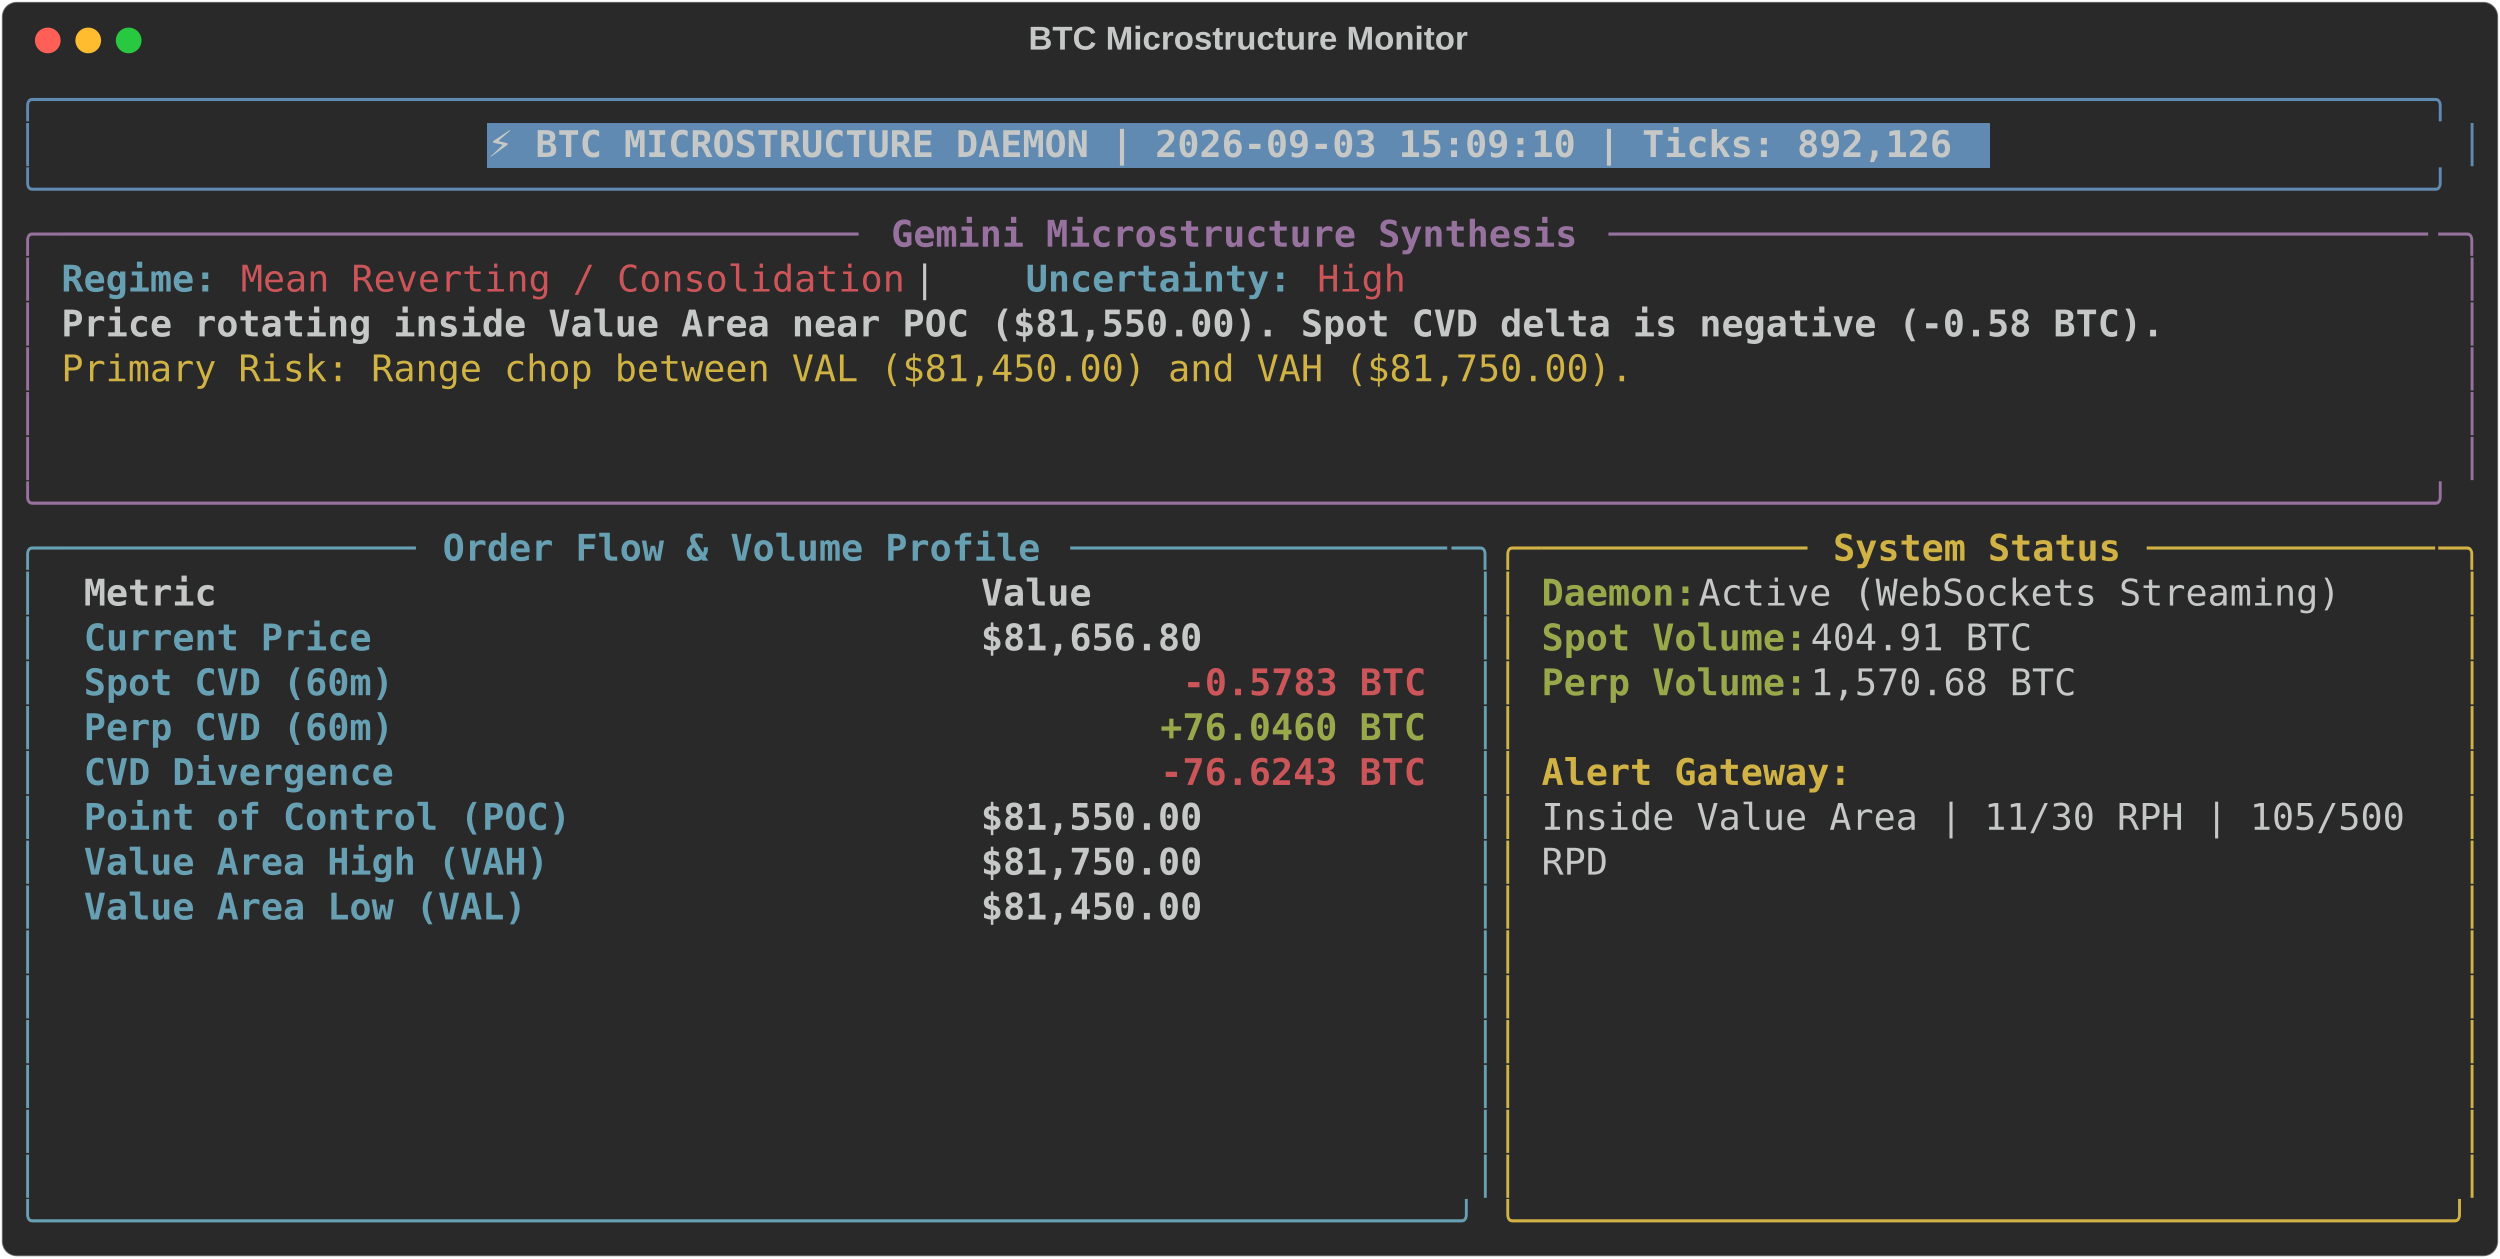
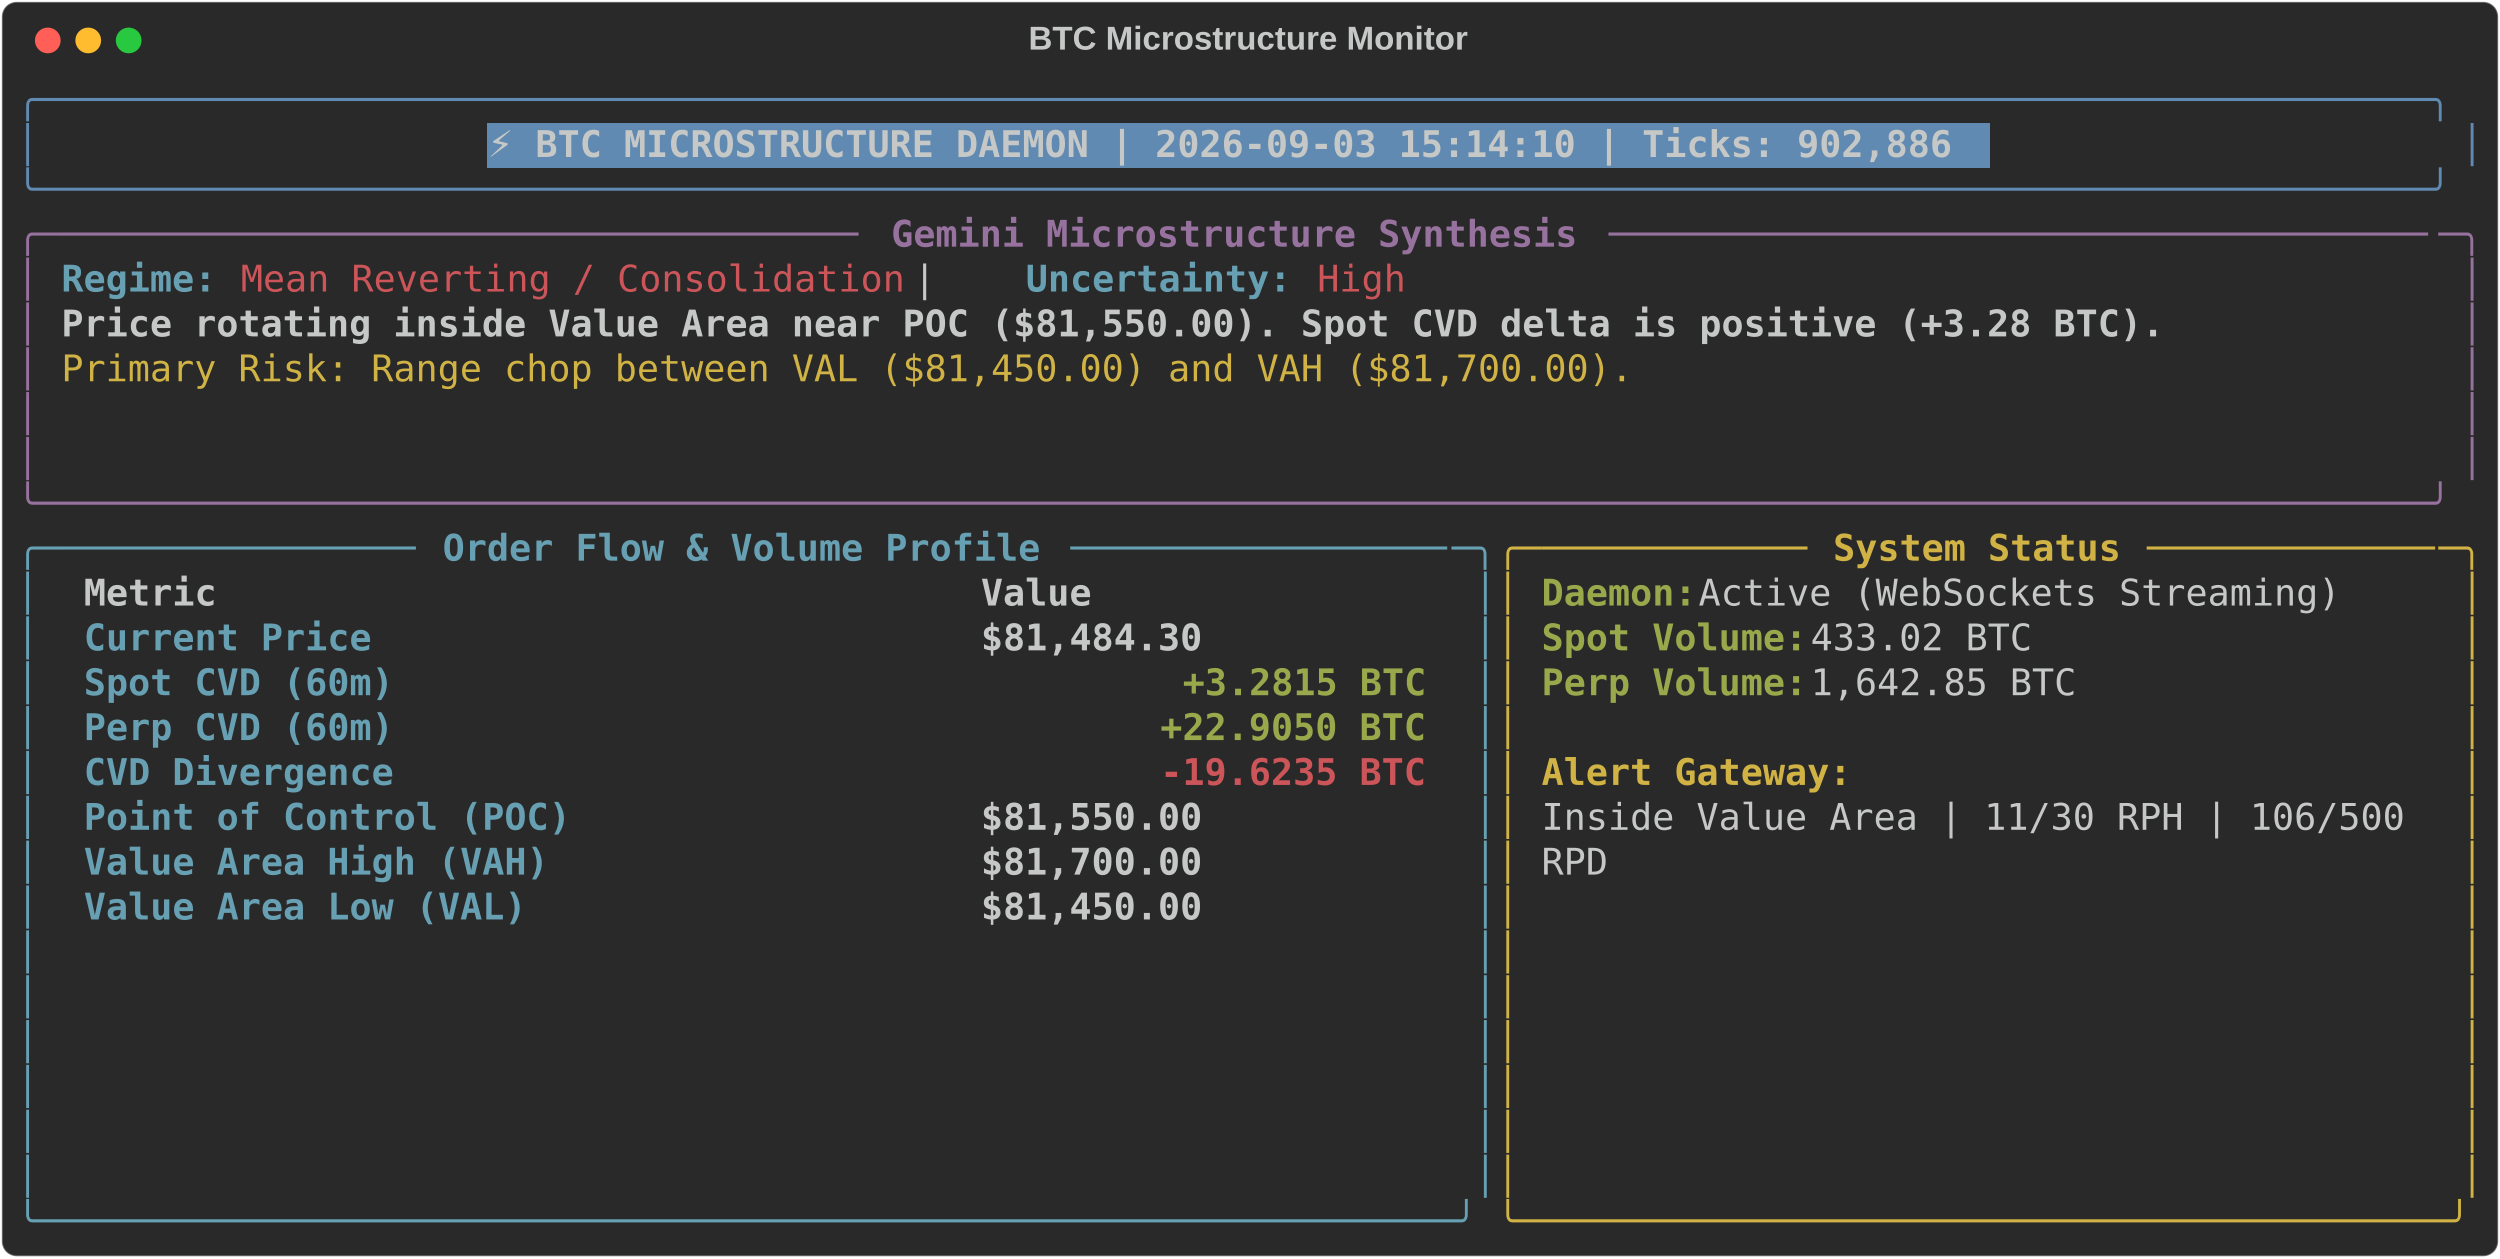
<svg xmlns="http://www.w3.org/2000/svg" class="rich-terminal" viewBox="0 0 1360 684.4">
  <style>

    @font-face {
        font-family: "Fira Code";
        src: local("FiraCode-Regular"),
                url("https://cdnjs.cloudflare.com/ajax/libs/firacode/6.2.0/woff2/FiraCode-Regular.woff2") format("woff2"),
                url("https://cdnjs.cloudflare.com/ajax/libs/firacode/6.2.0/woff/FiraCode-Regular.woff") format("woff");
        font-style: normal;
        font-weight: 400;
    }
    @font-face {
        font-family: "Fira Code";
        src: local("FiraCode-Bold"),
                url("https://cdnjs.cloudflare.com/ajax/libs/firacode/6.2.0/woff2/FiraCode-Bold.woff2") format("woff2"),
                url("https://cdnjs.cloudflare.com/ajax/libs/firacode/6.2.0/woff/FiraCode-Bold.woff") format("woff");
        font-style: bold;
        font-weight: 700;
    }

-     .terminal-3609349343-matrix {
+     .terminal-3496562098-matrix {
        font-family: Fira Code, monospace;
        font-size: 20px;
        line-height: 24.4px;
        font-variant-east-asian: full-width;
    }

-     .terminal-3609349343-title {
+     .terminal-3496562098-title {
        font-size: 18px;
        font-weight: bold;
        font-family: arial;
    }

-     .terminal-3609349343-r1 { fill: #608ab1 }
- .terminal-3609349343-r2 { fill: #c5c8c6 }
- .terminal-3609349343-r3 { fill: #c5c8c6;font-weight: bold }
- .terminal-3609349343-r4 { fill: #98729f }
- .terminal-3609349343-r5 { fill: #98729f;font-weight: bold }
- .terminal-3609349343-r6 { fill: #68a0b3;font-weight: bold }
- .terminal-3609349343-r7 { fill: #cc555a }
- .terminal-3609349343-r8 { fill: #d0b344 }
- .terminal-3609349343-r9 { fill: #68a0b3 }
- .terminal-3609349343-r10 { fill: #d0b344;font-weight: bold }
- .terminal-3609349343-r11 { fill: #98a84b;font-weight: bold }
- .terminal-3609349343-r12 { fill: #cc555a;font-weight: bold }
+     .terminal-3496562098-r1 { fill: #608ab1 }
+ .terminal-3496562098-r2 { fill: #c5c8c6 }
+ .terminal-3496562098-r3 { fill: #c5c8c6;font-weight: bold }
+ .terminal-3496562098-r4 { fill: #98729f }
+ .terminal-3496562098-r5 { fill: #98729f;font-weight: bold }
+ .terminal-3496562098-r6 { fill: #68a0b3;font-weight: bold }
+ .terminal-3496562098-r7 { fill: #cc555a }
+ .terminal-3496562098-r8 { fill: #d0b344 }
+ .terminal-3496562098-r9 { fill: #68a0b3 }
+ .terminal-3496562098-r10 { fill: #d0b344;font-weight: bold }
+ .terminal-3496562098-r11 { fill: #98a84b;font-weight: bold }
+ .terminal-3496562098-r12 { fill: #cc555a;font-weight: bold }
    </style>
  <defs>
-     <clipPath id="terminal-3609349343-clip-terminal">
+     <clipPath id="terminal-3496562098-clip-terminal">
      <rect x="0" y="0" width="1341.0" height="633.4" />
    </clipPath>
-     <clipPath id="terminal-3609349343-line-0">
+     <clipPath id="terminal-3496562098-line-0">
      <rect x="0" y="1.5" width="1342" height="24.65" />
    </clipPath>
-     <clipPath id="terminal-3609349343-line-1">
+     <clipPath id="terminal-3496562098-line-1">
      <rect x="0" y="25.9" width="1342" height="24.65" />
    </clipPath>
-     <clipPath id="terminal-3609349343-line-2">
+     <clipPath id="terminal-3496562098-line-2">
      <rect x="0" y="50.3" width="1342" height="24.65" />
    </clipPath>
-     <clipPath id="terminal-3609349343-line-3">
+     <clipPath id="terminal-3496562098-line-3">
      <rect x="0" y="74.7" width="1342" height="24.65" />
    </clipPath>
-     <clipPath id="terminal-3609349343-line-4">
+     <clipPath id="terminal-3496562098-line-4">
      <rect x="0" y="99.1" width="1342" height="24.65" />
    </clipPath>
-     <clipPath id="terminal-3609349343-line-5">
+     <clipPath id="terminal-3496562098-line-5">
      <rect x="0" y="123.5" width="1342" height="24.65" />
    </clipPath>
-     <clipPath id="terminal-3609349343-line-6">
+     <clipPath id="terminal-3496562098-line-6">
      <rect x="0" y="147.9" width="1342" height="24.65" />
    </clipPath>
-     <clipPath id="terminal-3609349343-line-7">
+     <clipPath id="terminal-3496562098-line-7">
      <rect x="0" y="172.3" width="1342" height="24.65" />
    </clipPath>
-     <clipPath id="terminal-3609349343-line-8">
+     <clipPath id="terminal-3496562098-line-8">
      <rect x="0" y="196.7" width="1342" height="24.65" />
    </clipPath>
-     <clipPath id="terminal-3609349343-line-9">
+     <clipPath id="terminal-3496562098-line-9">
      <rect x="0" y="221.1" width="1342" height="24.65" />
    </clipPath>
-     <clipPath id="terminal-3609349343-line-10">
+     <clipPath id="terminal-3496562098-line-10">
      <rect x="0" y="245.5" width="1342" height="24.65" />
    </clipPath>
-     <clipPath id="terminal-3609349343-line-11">
+     <clipPath id="terminal-3496562098-line-11">
      <rect x="0" y="269.9" width="1342" height="24.65" />
    </clipPath>
-     <clipPath id="terminal-3609349343-line-12">
+     <clipPath id="terminal-3496562098-line-12">
      <rect x="0" y="294.3" width="1342" height="24.65" />
    </clipPath>
-     <clipPath id="terminal-3609349343-line-13">
+     <clipPath id="terminal-3496562098-line-13">
      <rect x="0" y="318.7" width="1342" height="24.65" />
    </clipPath>
-     <clipPath id="terminal-3609349343-line-14">
+     <clipPath id="terminal-3496562098-line-14">
      <rect x="0" y="343.1" width="1342" height="24.65" />
    </clipPath>
-     <clipPath id="terminal-3609349343-line-15">
+     <clipPath id="terminal-3496562098-line-15">
      <rect x="0" y="367.5" width="1342" height="24.65" />
    </clipPath>
-     <clipPath id="terminal-3609349343-line-16">
+     <clipPath id="terminal-3496562098-line-16">
      <rect x="0" y="391.9" width="1342" height="24.65" />
    </clipPath>
-     <clipPath id="terminal-3609349343-line-17">
+     <clipPath id="terminal-3496562098-line-17">
      <rect x="0" y="416.3" width="1342" height="24.65" />
    </clipPath>
-     <clipPath id="terminal-3609349343-line-18">
+     <clipPath id="terminal-3496562098-line-18">
      <rect x="0" y="440.7" width="1342" height="24.65" />
    </clipPath>
-     <clipPath id="terminal-3609349343-line-19">
+     <clipPath id="terminal-3496562098-line-19">
      <rect x="0" y="465.1" width="1342" height="24.65" />
    </clipPath>
-     <clipPath id="terminal-3609349343-line-20">
+     <clipPath id="terminal-3496562098-line-20">
      <rect x="0" y="489.5" width="1342" height="24.65" />
    </clipPath>
-     <clipPath id="terminal-3609349343-line-21">
+     <clipPath id="terminal-3496562098-line-21">
      <rect x="0" y="513.9" width="1342" height="24.65" />
    </clipPath>
-     <clipPath id="terminal-3609349343-line-22">
+     <clipPath id="terminal-3496562098-line-22">
      <rect x="0" y="538.3" width="1342" height="24.65" />
    </clipPath>
-     <clipPath id="terminal-3609349343-line-23">
+     <clipPath id="terminal-3496562098-line-23">
      <rect x="0" y="562.7" width="1342" height="24.65" />
    </clipPath>
-     <clipPath id="terminal-3609349343-line-24">
+     <clipPath id="terminal-3496562098-line-24">
      <rect x="0" y="587.1" width="1342" height="24.65" />
    </clipPath>
  </defs>
  <rect fill="#292929" stroke="rgba(255,255,255,0.35)" stroke-width="1" x="1" y="1" width="1358" height="682.4" rx="8" />
-   <text class="terminal-3609349343-title" fill="#c5c8c6" text-anchor="middle" x="679" y="27">BTC Microstructure Monitor</text>
+   <text class="terminal-3496562098-title" fill="#c5c8c6" text-anchor="middle" x="679" y="27">BTC Microstructure Monitor</text>
  <g transform="translate(26,22)">
    <circle cx="0" cy="0" r="7" fill="#ff5f57" />
    <circle cx="22" cy="0" r="7" fill="#febc2e" />
    <circle cx="44" cy="0" r="7" fill="#28c840" />
  </g>
-   <g transform="translate(9, 41)" clip-path="url(#terminal-3609349343-clip-terminal)">
+   <g transform="translate(9, 41)" clip-path="url(#terminal-3496562098-clip-terminal)">
    <rect fill="#608ab1" x="256.2" y="25.9" width="817.4" height="24.65" shape-rendering="crispEdges" />
-     <g class="terminal-3609349343-matrix">
-       <text class="terminal-3609349343-r1" x="0" y="20" textLength="1342" clip-path="url(#terminal-3609349343-line-0)">╭────────────────────────────────────────────────────────────────────────────────────────────────────────────╮</text>
-       <text class="terminal-3609349343-r2" x="1342" y="20" textLength="12.2" clip-path="url(#terminal-3609349343-line-0)">
- </text>
-       <text class="terminal-3609349343-r1" x="0" y="44.4" textLength="12.2" clip-path="url(#terminal-3609349343-line-1)">│</text>
-       <text class="terminal-3609349343-r3" x="256.2" y="44.4" textLength="805.2" clip-path="url(#terminal-3609349343-line-1)">⚡ BTC MICROSTRUCTURE DAEMON | 2026-09-03 15:09:10 | Ticks: 892,126</text>
-       <text class="terminal-3609349343-r1" x="1329.8" y="44.4" textLength="12.2" clip-path="url(#terminal-3609349343-line-1)">│</text>
-       <text class="terminal-3609349343-r2" x="1342" y="44.4" textLength="12.2" clip-path="url(#terminal-3609349343-line-1)">
- </text>
-       <text class="terminal-3609349343-r1" x="0" y="68.8" textLength="1342" clip-path="url(#terminal-3609349343-line-2)">╰────────────────────────────────────────────────────────────────────────────────────────────────────────────╯</text>
-       <text class="terminal-3609349343-r2" x="1342" y="68.8" textLength="12.2" clip-path="url(#terminal-3609349343-line-2)">
- </text>
-       <text class="terminal-3609349343-r4" x="0" y="93.2" textLength="24.4" clip-path="url(#terminal-3609349343-line-3)">╭─</text>
-       <text class="terminal-3609349343-r4" x="24.4" y="93.2" textLength="439.2" clip-path="url(#terminal-3609349343-line-3)">────────────────────────────────────</text>
-       <text class="terminal-3609349343-r5" x="475.8" y="93.2" textLength="378.2" clip-path="url(#terminal-3609349343-line-3)">Gemini Microstructure Synthesis</text>
-       <text class="terminal-3609349343-r4" x="866.2" y="93.2" textLength="451.4" clip-path="url(#terminal-3609349343-line-3)">─────────────────────────────────────</text>
-       <text class="terminal-3609349343-r4" x="1317.6" y="93.2" textLength="24.4" clip-path="url(#terminal-3609349343-line-3)">─╮</text>
-       <text class="terminal-3609349343-r2" x="1342" y="93.2" textLength="12.2" clip-path="url(#terminal-3609349343-line-3)">
- </text>
-       <text class="terminal-3609349343-r4" x="0" y="117.6" textLength="12.2" clip-path="url(#terminal-3609349343-line-4)">│</text>
-       <text class="terminal-3609349343-r6" x="24.4" y="117.6" textLength="85.4" clip-path="url(#terminal-3609349343-line-4)">Regime:</text>
-       <text class="terminal-3609349343-r7" x="122" y="117.6" textLength="366" clip-path="url(#terminal-3609349343-line-4)">Mean Reverting / Consolidation</text>
-       <text class="terminal-3609349343-r2" x="488" y="117.6" textLength="61" clip-path="url(#terminal-3609349343-line-4)">  |  </text>
-       <text class="terminal-3609349343-r6" x="549" y="117.6" textLength="146.4" clip-path="url(#terminal-3609349343-line-4)">Uncertainty:</text>
-       <text class="terminal-3609349343-r7" x="707.6" y="117.6" textLength="48.8" clip-path="url(#terminal-3609349343-line-4)">High</text>
-       <text class="terminal-3609349343-r4" x="1329.8" y="117.6" textLength="12.2" clip-path="url(#terminal-3609349343-line-4)">│</text>
-       <text class="terminal-3609349343-r2" x="1342" y="117.6" textLength="12.2" clip-path="url(#terminal-3609349343-line-4)">
- </text>
-       <text class="terminal-3609349343-r4" x="0" y="142" textLength="12.2" clip-path="url(#terminal-3609349343-line-5)">│</text>
-       <text class="terminal-3609349343-r3" x="24.4" y="142" textLength="1159" clip-path="url(#terminal-3609349343-line-5)">Price rotating inside Value Area near POC ($81,550.00). Spot CVD delta is negative (-0.58 BTC).</text>
-       <text class="terminal-3609349343-r4" x="1329.8" y="142" textLength="12.2" clip-path="url(#terminal-3609349343-line-5)">│</text>
-       <text class="terminal-3609349343-r2" x="1342" y="142" textLength="12.2" clip-path="url(#terminal-3609349343-line-5)">
- </text>
-       <text class="terminal-3609349343-r4" x="0" y="166.4" textLength="12.2" clip-path="url(#terminal-3609349343-line-6)">│</text>
-       <text class="terminal-3609349343-r8" x="24.4" y="166.4" textLength="866.2" clip-path="url(#terminal-3609349343-line-6)">Primary Risk: Range chop between VAL ($81,450.00) and VAH ($81,750.00).</text>
-       <text class="terminal-3609349343-r4" x="1329.8" y="166.4" textLength="12.2" clip-path="url(#terminal-3609349343-line-6)">│</text>
-       <text class="terminal-3609349343-r2" x="1342" y="166.4" textLength="12.2" clip-path="url(#terminal-3609349343-line-6)">
- </text>
-       <text class="terminal-3609349343-r4" x="0" y="190.8" textLength="12.2" clip-path="url(#terminal-3609349343-line-7)">│</text>
-       <text class="terminal-3609349343-r4" x="1329.8" y="190.8" textLength="12.2" clip-path="url(#terminal-3609349343-line-7)">│</text>
-       <text class="terminal-3609349343-r2" x="1342" y="190.8" textLength="12.2" clip-path="url(#terminal-3609349343-line-7)">
- </text>
-       <text class="terminal-3609349343-r4" x="0" y="215.2" textLength="12.2" clip-path="url(#terminal-3609349343-line-8)">│</text>
-       <text class="terminal-3609349343-r4" x="1329.8" y="215.2" textLength="12.2" clip-path="url(#terminal-3609349343-line-8)">│</text>
-       <text class="terminal-3609349343-r2" x="1342" y="215.2" textLength="12.2" clip-path="url(#terminal-3609349343-line-8)">
- </text>
-       <text class="terminal-3609349343-r4" x="0" y="239.6" textLength="1342" clip-path="url(#terminal-3609349343-line-9)">╰────────────────────────────────────────────────────────────────────────────────────────────────────────────╯</text>
-       <text class="terminal-3609349343-r2" x="1342" y="239.6" textLength="12.2" clip-path="url(#terminal-3609349343-line-9)">
- </text>
-       <text class="terminal-3609349343-r9" x="0" y="264" textLength="24.4" clip-path="url(#terminal-3609349343-line-10)">╭─</text>
-       <text class="terminal-3609349343-r9" x="24.4" y="264" textLength="195.2" clip-path="url(#terminal-3609349343-line-10)">────────────────</text>
-       <text class="terminal-3609349343-r6" x="231.8" y="264" textLength="329.4" clip-path="url(#terminal-3609349343-line-10)">Order Flow &amp; Volume Profile</text>
-       <text class="terminal-3609349343-r9" x="573.4" y="264" textLength="207.4" clip-path="url(#terminal-3609349343-line-10)">─────────────────</text>
-       <text class="terminal-3609349343-r9" x="780.8" y="264" textLength="24.4" clip-path="url(#terminal-3609349343-line-10)">─╮</text>
-       <text class="terminal-3609349343-r8" x="805.2" y="264" textLength="24.4" clip-path="url(#terminal-3609349343-line-10)">╭─</text>
-       <text class="terminal-3609349343-r8" x="829.6" y="264" textLength="146.4" clip-path="url(#terminal-3609349343-line-10)">────────────</text>
-       <text class="terminal-3609349343-r10" x="988.2" y="264" textLength="158.6" clip-path="url(#terminal-3609349343-line-10)">System Status</text>
-       <text class="terminal-3609349343-r8" x="1159" y="264" textLength="158.6" clip-path="url(#terminal-3609349343-line-10)">─────────────</text>
-       <text class="terminal-3609349343-r8" x="1317.6" y="264" textLength="24.4" clip-path="url(#terminal-3609349343-line-10)">─╮</text>
-       <text class="terminal-3609349343-r2" x="1342" y="264" textLength="12.2" clip-path="url(#terminal-3609349343-line-10)">
- </text>
-       <text class="terminal-3609349343-r9" x="0" y="288.4" textLength="12.2" clip-path="url(#terminal-3609349343-line-11)">│</text>
-       <text class="terminal-3609349343-r3" x="36.6" y="288.4" textLength="463.6" clip-path="url(#terminal-3609349343-line-11)">Metric                                </text>
-       <text class="terminal-3609349343-r3" x="524.6" y="288.4" textLength="244" clip-path="url(#terminal-3609349343-line-11)">               Value</text>
-       <text class="terminal-3609349343-r9" x="793" y="288.4" textLength="12.2" clip-path="url(#terminal-3609349343-line-11)">│</text>
-       <text class="terminal-3609349343-r8" x="805.2" y="288.4" textLength="12.2" clip-path="url(#terminal-3609349343-line-11)">│</text>
-       <text class="terminal-3609349343-r11" x="829.6" y="288.4" textLength="85.4" clip-path="url(#terminal-3609349343-line-11)">Daemon:</text>
-       <text class="terminal-3609349343-r2" x="915" y="288.4" textLength="366" clip-path="url(#terminal-3609349343-line-11)"> Active (WebSockets Streaming)</text>
-       <text class="terminal-3609349343-r8" x="1329.8" y="288.4" textLength="12.2" clip-path="url(#terminal-3609349343-line-11)">│</text>
-       <text class="terminal-3609349343-r2" x="1342" y="288.4" textLength="12.2" clip-path="url(#terminal-3609349343-line-11)">
- </text>
-       <text class="terminal-3609349343-r9" x="0" y="312.8" textLength="12.2" clip-path="url(#terminal-3609349343-line-12)">│</text>
-       <text class="terminal-3609349343-r6" x="36.6" y="312.8" textLength="463.6" clip-path="url(#terminal-3609349343-line-12)">Current Price                         </text>
-       <text class="terminal-3609349343-r3" x="524.6" y="312.8" textLength="244" clip-path="url(#terminal-3609349343-line-12)">          $81,656.80</text>
-       <text class="terminal-3609349343-r9" x="793" y="312.8" textLength="12.2" clip-path="url(#terminal-3609349343-line-12)">│</text>
-       <text class="terminal-3609349343-r8" x="805.2" y="312.8" textLength="12.2" clip-path="url(#terminal-3609349343-line-12)">│</text>
-       <text class="terminal-3609349343-r11" x="829.6" y="312.8" textLength="146.4" clip-path="url(#terminal-3609349343-line-12)">Spot Volume:</text>
-       <text class="terminal-3609349343-r2" x="976" y="312.8" textLength="134.2" clip-path="url(#terminal-3609349343-line-12)"> 404.91 BTC</text>
-       <text class="terminal-3609349343-r8" x="1329.8" y="312.8" textLength="12.2" clip-path="url(#terminal-3609349343-line-12)">│</text>
-       <text class="terminal-3609349343-r2" x="1342" y="312.8" textLength="12.2" clip-path="url(#terminal-3609349343-line-12)">
- </text>
-       <text class="terminal-3609349343-r9" x="0" y="337.2" textLength="12.2" clip-path="url(#terminal-3609349343-line-13)">│</text>
-       <text class="terminal-3609349343-r6" x="36.6" y="337.2" textLength="463.6" clip-path="url(#terminal-3609349343-line-13)">Spot CVD (60m)                        </text>
-       <text class="terminal-3609349343-r12" x="634.4" y="337.2" textLength="134.2" clip-path="url(#terminal-3609349343-line-13)">-0.5783 BTC</text>
-       <text class="terminal-3609349343-r9" x="793" y="337.2" textLength="12.2" clip-path="url(#terminal-3609349343-line-13)">│</text>
-       <text class="terminal-3609349343-r8" x="805.2" y="337.2" textLength="12.2" clip-path="url(#terminal-3609349343-line-13)">│</text>
-       <text class="terminal-3609349343-r11" x="829.6" y="337.2" textLength="146.4" clip-path="url(#terminal-3609349343-line-13)">Perp Volume:</text>
-       <text class="terminal-3609349343-r2" x="976" y="337.2" textLength="158.6" clip-path="url(#terminal-3609349343-line-13)"> 1,570.68 BTC</text>
-       <text class="terminal-3609349343-r8" x="1329.8" y="337.2" textLength="12.2" clip-path="url(#terminal-3609349343-line-13)">│</text>
-       <text class="terminal-3609349343-r2" x="1342" y="337.2" textLength="12.2" clip-path="url(#terminal-3609349343-line-13)">
- </text>
-       <text class="terminal-3609349343-r9" x="0" y="361.6" textLength="12.2" clip-path="url(#terminal-3609349343-line-14)">│</text>
-       <text class="terminal-3609349343-r6" x="36.6" y="361.6" textLength="463.6" clip-path="url(#terminal-3609349343-line-14)">Perp CVD (60m)                        </text>
-       <text class="terminal-3609349343-r11" x="622.2" y="361.6" textLength="146.4" clip-path="url(#terminal-3609349343-line-14)">+76.0460 BTC</text>
-       <text class="terminal-3609349343-r9" x="793" y="361.6" textLength="12.2" clip-path="url(#terminal-3609349343-line-14)">│</text>
-       <text class="terminal-3609349343-r8" x="805.2" y="361.6" textLength="12.2" clip-path="url(#terminal-3609349343-line-14)">│</text>
-       <text class="terminal-3609349343-r8" x="1329.8" y="361.6" textLength="12.2" clip-path="url(#terminal-3609349343-line-14)">│</text>
-       <text class="terminal-3609349343-r2" x="1342" y="361.6" textLength="12.2" clip-path="url(#terminal-3609349343-line-14)">
- </text>
-       <text class="terminal-3609349343-r9" x="0" y="386" textLength="12.2" clip-path="url(#terminal-3609349343-line-15)">│</text>
-       <text class="terminal-3609349343-r6" x="36.6" y="386" textLength="463.6" clip-path="url(#terminal-3609349343-line-15)">CVD Divergence                        </text>
-       <text class="terminal-3609349343-r12" x="622.2" y="386" textLength="146.4" clip-path="url(#terminal-3609349343-line-15)">-76.6243 BTC</text>
-       <text class="terminal-3609349343-r9" x="793" y="386" textLength="12.2" clip-path="url(#terminal-3609349343-line-15)">│</text>
-       <text class="terminal-3609349343-r8" x="805.2" y="386" textLength="12.2" clip-path="url(#terminal-3609349343-line-15)">│</text>
-       <text class="terminal-3609349343-r10" x="829.6" y="386" textLength="170.8" clip-path="url(#terminal-3609349343-line-15)">Alert Gateway:</text>
-       <text class="terminal-3609349343-r8" x="1329.8" y="386" textLength="12.2" clip-path="url(#terminal-3609349343-line-15)">│</text>
-       <text class="terminal-3609349343-r2" x="1342" y="386" textLength="12.2" clip-path="url(#terminal-3609349343-line-15)">
- </text>
-       <text class="terminal-3609349343-r9" x="0" y="410.4" textLength="12.2" clip-path="url(#terminal-3609349343-line-16)">│</text>
-       <text class="terminal-3609349343-r6" x="36.6" y="410.4" textLength="463.6" clip-path="url(#terminal-3609349343-line-16)">Point of Control (POC)                </text>
-       <text class="terminal-3609349343-r3" x="524.6" y="410.4" textLength="244" clip-path="url(#terminal-3609349343-line-16)">          $81,550.00</text>
-       <text class="terminal-3609349343-r9" x="793" y="410.4" textLength="12.2" clip-path="url(#terminal-3609349343-line-16)">│</text>
-       <text class="terminal-3609349343-r8" x="805.2" y="410.4" textLength="12.2" clip-path="url(#terminal-3609349343-line-16)">│</text>
-       <text class="terminal-3609349343-r2" x="829.6" y="410.4" textLength="488" clip-path="url(#terminal-3609349343-line-16)">Inside Value Area | 11/30 RPH | 105/500 </text>
-       <text class="terminal-3609349343-r8" x="1329.8" y="410.4" textLength="12.2" clip-path="url(#terminal-3609349343-line-16)">│</text>
-       <text class="terminal-3609349343-r2" x="1342" y="410.4" textLength="12.2" clip-path="url(#terminal-3609349343-line-16)">
- </text>
-       <text class="terminal-3609349343-r9" x="0" y="434.8" textLength="12.2" clip-path="url(#terminal-3609349343-line-17)">│</text>
-       <text class="terminal-3609349343-r6" x="36.6" y="434.8" textLength="463.6" clip-path="url(#terminal-3609349343-line-17)">Value Area High (VAH)                 </text>
-       <text class="terminal-3609349343-r3" x="524.6" y="434.8" textLength="244" clip-path="url(#terminal-3609349343-line-17)">          $81,750.00</text>
-       <text class="terminal-3609349343-r9" x="793" y="434.8" textLength="12.2" clip-path="url(#terminal-3609349343-line-17)">│</text>
-       <text class="terminal-3609349343-r8" x="805.2" y="434.8" textLength="12.2" clip-path="url(#terminal-3609349343-line-17)">│</text>
-       <text class="terminal-3609349343-r2" x="829.6" y="434.8" textLength="36.6" clip-path="url(#terminal-3609349343-line-17)">RPD</text>
-       <text class="terminal-3609349343-r8" x="1329.8" y="434.8" textLength="12.2" clip-path="url(#terminal-3609349343-line-17)">│</text>
-       <text class="terminal-3609349343-r2" x="1342" y="434.8" textLength="12.2" clip-path="url(#terminal-3609349343-line-17)">
- </text>
-       <text class="terminal-3609349343-r9" x="0" y="459.2" textLength="12.2" clip-path="url(#terminal-3609349343-line-18)">│</text>
-       <text class="terminal-3609349343-r6" x="36.6" y="459.2" textLength="463.6" clip-path="url(#terminal-3609349343-line-18)">Value Area Low (VAL)                  </text>
-       <text class="terminal-3609349343-r3" x="524.6" y="459.2" textLength="244" clip-path="url(#terminal-3609349343-line-18)">          $81,450.00</text>
-       <text class="terminal-3609349343-r9" x="793" y="459.2" textLength="12.2" clip-path="url(#terminal-3609349343-line-18)">│</text>
-       <text class="terminal-3609349343-r8" x="805.2" y="459.2" textLength="12.2" clip-path="url(#terminal-3609349343-line-18)">│</text>
-       <text class="terminal-3609349343-r8" x="1329.8" y="459.2" textLength="12.2" clip-path="url(#terminal-3609349343-line-18)">│</text>
-       <text class="terminal-3609349343-r2" x="1342" y="459.2" textLength="12.2" clip-path="url(#terminal-3609349343-line-18)">
- </text>
-       <text class="terminal-3609349343-r9" x="0" y="483.6" textLength="12.2" clip-path="url(#terminal-3609349343-line-19)">│</text>
-       <text class="terminal-3609349343-r9" x="793" y="483.6" textLength="12.2" clip-path="url(#terminal-3609349343-line-19)">│</text>
-       <text class="terminal-3609349343-r8" x="805.2" y="483.6" textLength="12.2" clip-path="url(#terminal-3609349343-line-19)">│</text>
-       <text class="terminal-3609349343-r8" x="1329.8" y="483.6" textLength="12.2" clip-path="url(#terminal-3609349343-line-19)">│</text>
-       <text class="terminal-3609349343-r2" x="1342" y="483.6" textLength="12.2" clip-path="url(#terminal-3609349343-line-19)">
- </text>
-       <text class="terminal-3609349343-r9" x="0" y="508" textLength="12.2" clip-path="url(#terminal-3609349343-line-20)">│</text>
-       <text class="terminal-3609349343-r9" x="793" y="508" textLength="12.2" clip-path="url(#terminal-3609349343-line-20)">│</text>
-       <text class="terminal-3609349343-r8" x="805.2" y="508" textLength="12.2" clip-path="url(#terminal-3609349343-line-20)">│</text>
-       <text class="terminal-3609349343-r8" x="1329.8" y="508" textLength="12.2" clip-path="url(#terminal-3609349343-line-20)">│</text>
-       <text class="terminal-3609349343-r2" x="1342" y="508" textLength="12.2" clip-path="url(#terminal-3609349343-line-20)">
- </text>
-       <text class="terminal-3609349343-r9" x="0" y="532.4" textLength="12.2" clip-path="url(#terminal-3609349343-line-21)">│</text>
-       <text class="terminal-3609349343-r9" x="793" y="532.4" textLength="12.2" clip-path="url(#terminal-3609349343-line-21)">│</text>
-       <text class="terminal-3609349343-r8" x="805.2" y="532.4" textLength="12.2" clip-path="url(#terminal-3609349343-line-21)">│</text>
-       <text class="terminal-3609349343-r8" x="1329.8" y="532.4" textLength="12.2" clip-path="url(#terminal-3609349343-line-21)">│</text>
-       <text class="terminal-3609349343-r2" x="1342" y="532.4" textLength="12.2" clip-path="url(#terminal-3609349343-line-21)">
- </text>
-       <text class="terminal-3609349343-r9" x="0" y="556.8" textLength="12.2" clip-path="url(#terminal-3609349343-line-22)">│</text>
-       <text class="terminal-3609349343-r9" x="793" y="556.8" textLength="12.2" clip-path="url(#terminal-3609349343-line-22)">│</text>
-       <text class="terminal-3609349343-r8" x="805.2" y="556.8" textLength="12.2" clip-path="url(#terminal-3609349343-line-22)">│</text>
-       <text class="terminal-3609349343-r8" x="1329.8" y="556.8" textLength="12.2" clip-path="url(#terminal-3609349343-line-22)">│</text>
-       <text class="terminal-3609349343-r2" x="1342" y="556.8" textLength="12.2" clip-path="url(#terminal-3609349343-line-22)">
- </text>
-       <text class="terminal-3609349343-r9" x="0" y="581.2" textLength="12.2" clip-path="url(#terminal-3609349343-line-23)">│</text>
-       <text class="terminal-3609349343-r9" x="793" y="581.2" textLength="12.2" clip-path="url(#terminal-3609349343-line-23)">│</text>
-       <text class="terminal-3609349343-r8" x="805.2" y="581.2" textLength="12.2" clip-path="url(#terminal-3609349343-line-23)">│</text>
-       <text class="terminal-3609349343-r8" x="1329.8" y="581.2" textLength="12.2" clip-path="url(#terminal-3609349343-line-23)">│</text>
-       <text class="terminal-3609349343-r2" x="1342" y="581.2" textLength="12.2" clip-path="url(#terminal-3609349343-line-23)">
- </text>
-       <text class="terminal-3609349343-r9" x="0" y="605.6" textLength="12.2" clip-path="url(#terminal-3609349343-line-24)">│</text>
-       <text class="terminal-3609349343-r9" x="793" y="605.6" textLength="12.2" clip-path="url(#terminal-3609349343-line-24)">│</text>
-       <text class="terminal-3609349343-r8" x="805.2" y="605.6" textLength="12.2" clip-path="url(#terminal-3609349343-line-24)">│</text>
-       <text class="terminal-3609349343-r8" x="1329.8" y="605.6" textLength="12.2" clip-path="url(#terminal-3609349343-line-24)">│</text>
-       <text class="terminal-3609349343-r2" x="1342" y="605.6" textLength="12.2" clip-path="url(#terminal-3609349343-line-24)">
- </text>
-       <text class="terminal-3609349343-r9" x="0" y="630" textLength="805.2" clip-path="url(#terminal-3609349343-line-25)">╰────────────────────────────────────────────────────────────────╯</text>
-       <text class="terminal-3609349343-r8" x="805.2" y="630" textLength="536.8" clip-path="url(#terminal-3609349343-line-25)">╰──────────────────────────────────────────╯</text>
-       <text class="terminal-3609349343-r2" x="1342" y="630" textLength="12.2" clip-path="url(#terminal-3609349343-line-25)">
+     <g class="terminal-3496562098-matrix">
+       <text class="terminal-3496562098-r1" x="0" y="20" textLength="1342" clip-path="url(#terminal-3496562098-line-0)">╭────────────────────────────────────────────────────────────────────────────────────────────────────────────╮</text>
+       <text class="terminal-3496562098-r2" x="1342" y="20" textLength="12.2" clip-path="url(#terminal-3496562098-line-0)">
+ </text>
+       <text class="terminal-3496562098-r1" x="0" y="44.4" textLength="12.2" clip-path="url(#terminal-3496562098-line-1)">│</text>
+       <text class="terminal-3496562098-r3" x="256.2" y="44.4" textLength="805.2" clip-path="url(#terminal-3496562098-line-1)">⚡ BTC MICROSTRUCTURE DAEMON | 2026-09-03 15:14:10 | Ticks: 902,886</text>
+       <text class="terminal-3496562098-r1" x="1329.8" y="44.4" textLength="12.2" clip-path="url(#terminal-3496562098-line-1)">│</text>
+       <text class="terminal-3496562098-r2" x="1342" y="44.4" textLength="12.2" clip-path="url(#terminal-3496562098-line-1)">
+ </text>
+       <text class="terminal-3496562098-r1" x="0" y="68.8" textLength="1342" clip-path="url(#terminal-3496562098-line-2)">╰────────────────────────────────────────────────────────────────────────────────────────────────────────────╯</text>
+       <text class="terminal-3496562098-r2" x="1342" y="68.8" textLength="12.2" clip-path="url(#terminal-3496562098-line-2)">
+ </text>
+       <text class="terminal-3496562098-r4" x="0" y="93.2" textLength="24.4" clip-path="url(#terminal-3496562098-line-3)">╭─</text>
+       <text class="terminal-3496562098-r4" x="24.4" y="93.2" textLength="439.2" clip-path="url(#terminal-3496562098-line-3)">────────────────────────────────────</text>
+       <text class="terminal-3496562098-r5" x="475.8" y="93.2" textLength="378.2" clip-path="url(#terminal-3496562098-line-3)">Gemini Microstructure Synthesis</text>
+       <text class="terminal-3496562098-r4" x="866.2" y="93.2" textLength="451.4" clip-path="url(#terminal-3496562098-line-3)">─────────────────────────────────────</text>
+       <text class="terminal-3496562098-r4" x="1317.6" y="93.2" textLength="24.4" clip-path="url(#terminal-3496562098-line-3)">─╮</text>
+       <text class="terminal-3496562098-r2" x="1342" y="93.2" textLength="12.2" clip-path="url(#terminal-3496562098-line-3)">
+ </text>
+       <text class="terminal-3496562098-r4" x="0" y="117.6" textLength="12.2" clip-path="url(#terminal-3496562098-line-4)">│</text>
+       <text class="terminal-3496562098-r6" x="24.4" y="117.6" textLength="85.4" clip-path="url(#terminal-3496562098-line-4)">Regime:</text>
+       <text class="terminal-3496562098-r7" x="122" y="117.6" textLength="366" clip-path="url(#terminal-3496562098-line-4)">Mean Reverting / Consolidation</text>
+       <text class="terminal-3496562098-r2" x="488" y="117.6" textLength="61" clip-path="url(#terminal-3496562098-line-4)">  |  </text>
+       <text class="terminal-3496562098-r6" x="549" y="117.6" textLength="146.4" clip-path="url(#terminal-3496562098-line-4)">Uncertainty:</text>
+       <text class="terminal-3496562098-r7" x="707.6" y="117.6" textLength="48.8" clip-path="url(#terminal-3496562098-line-4)">High</text>
+       <text class="terminal-3496562098-r4" x="1329.8" y="117.6" textLength="12.2" clip-path="url(#terminal-3496562098-line-4)">│</text>
+       <text class="terminal-3496562098-r2" x="1342" y="117.6" textLength="12.2" clip-path="url(#terminal-3496562098-line-4)">
+ </text>
+       <text class="terminal-3496562098-r4" x="0" y="142" textLength="12.2" clip-path="url(#terminal-3496562098-line-5)">│</text>
+       <text class="terminal-3496562098-r3" x="24.4" y="142" textLength="1159" clip-path="url(#terminal-3496562098-line-5)">Price rotating inside Value Area near POC ($81,550.00). Spot CVD delta is positive (+3.28 BTC).</text>
+       <text class="terminal-3496562098-r4" x="1329.8" y="142" textLength="12.2" clip-path="url(#terminal-3496562098-line-5)">│</text>
+       <text class="terminal-3496562098-r2" x="1342" y="142" textLength="12.2" clip-path="url(#terminal-3496562098-line-5)">
+ </text>
+       <text class="terminal-3496562098-r4" x="0" y="166.4" textLength="12.2" clip-path="url(#terminal-3496562098-line-6)">│</text>
+       <text class="terminal-3496562098-r8" x="24.4" y="166.4" textLength="866.2" clip-path="url(#terminal-3496562098-line-6)">Primary Risk: Range chop between VAL ($81,450.00) and VAH ($81,700.00).</text>
+       <text class="terminal-3496562098-r4" x="1329.8" y="166.4" textLength="12.2" clip-path="url(#terminal-3496562098-line-6)">│</text>
+       <text class="terminal-3496562098-r2" x="1342" y="166.4" textLength="12.2" clip-path="url(#terminal-3496562098-line-6)">
+ </text>
+       <text class="terminal-3496562098-r4" x="0" y="190.8" textLength="12.2" clip-path="url(#terminal-3496562098-line-7)">│</text>
+       <text class="terminal-3496562098-r4" x="1329.8" y="190.8" textLength="12.2" clip-path="url(#terminal-3496562098-line-7)">│</text>
+       <text class="terminal-3496562098-r2" x="1342" y="190.8" textLength="12.2" clip-path="url(#terminal-3496562098-line-7)">
+ </text>
+       <text class="terminal-3496562098-r4" x="0" y="215.2" textLength="12.2" clip-path="url(#terminal-3496562098-line-8)">│</text>
+       <text class="terminal-3496562098-r4" x="1329.8" y="215.2" textLength="12.2" clip-path="url(#terminal-3496562098-line-8)">│</text>
+       <text class="terminal-3496562098-r2" x="1342" y="215.2" textLength="12.2" clip-path="url(#terminal-3496562098-line-8)">
+ </text>
+       <text class="terminal-3496562098-r4" x="0" y="239.6" textLength="1342" clip-path="url(#terminal-3496562098-line-9)">╰────────────────────────────────────────────────────────────────────────────────────────────────────────────╯</text>
+       <text class="terminal-3496562098-r2" x="1342" y="239.6" textLength="12.2" clip-path="url(#terminal-3496562098-line-9)">
+ </text>
+       <text class="terminal-3496562098-r9" x="0" y="264" textLength="24.4" clip-path="url(#terminal-3496562098-line-10)">╭─</text>
+       <text class="terminal-3496562098-r9" x="24.4" y="264" textLength="195.2" clip-path="url(#terminal-3496562098-line-10)">────────────────</text>
+       <text class="terminal-3496562098-r6" x="231.8" y="264" textLength="329.4" clip-path="url(#terminal-3496562098-line-10)">Order Flow &amp; Volume Profile</text>
+       <text class="terminal-3496562098-r9" x="573.4" y="264" textLength="207.4" clip-path="url(#terminal-3496562098-line-10)">─────────────────</text>
+       <text class="terminal-3496562098-r9" x="780.8" y="264" textLength="24.4" clip-path="url(#terminal-3496562098-line-10)">─╮</text>
+       <text class="terminal-3496562098-r8" x="805.2" y="264" textLength="24.4" clip-path="url(#terminal-3496562098-line-10)">╭─</text>
+       <text class="terminal-3496562098-r8" x="829.6" y="264" textLength="146.4" clip-path="url(#terminal-3496562098-line-10)">────────────</text>
+       <text class="terminal-3496562098-r10" x="988.2" y="264" textLength="158.6" clip-path="url(#terminal-3496562098-line-10)">System Status</text>
+       <text class="terminal-3496562098-r8" x="1159" y="264" textLength="158.6" clip-path="url(#terminal-3496562098-line-10)">─────────────</text>
+       <text class="terminal-3496562098-r8" x="1317.6" y="264" textLength="24.4" clip-path="url(#terminal-3496562098-line-10)">─╮</text>
+       <text class="terminal-3496562098-r2" x="1342" y="264" textLength="12.2" clip-path="url(#terminal-3496562098-line-10)">
+ </text>
+       <text class="terminal-3496562098-r9" x="0" y="288.4" textLength="12.2" clip-path="url(#terminal-3496562098-line-11)">│</text>
+       <text class="terminal-3496562098-r3" x="36.6" y="288.4" textLength="463.6" clip-path="url(#terminal-3496562098-line-11)">Metric                                </text>
+       <text class="terminal-3496562098-r3" x="524.6" y="288.4" textLength="244" clip-path="url(#terminal-3496562098-line-11)">               Value</text>
+       <text class="terminal-3496562098-r9" x="793" y="288.4" textLength="12.2" clip-path="url(#terminal-3496562098-line-11)">│</text>
+       <text class="terminal-3496562098-r8" x="805.2" y="288.4" textLength="12.2" clip-path="url(#terminal-3496562098-line-11)">│</text>
+       <text class="terminal-3496562098-r11" x="829.6" y="288.4" textLength="85.4" clip-path="url(#terminal-3496562098-line-11)">Daemon:</text>
+       <text class="terminal-3496562098-r2" x="915" y="288.4" textLength="366" clip-path="url(#terminal-3496562098-line-11)"> Active (WebSockets Streaming)</text>
+       <text class="terminal-3496562098-r8" x="1329.8" y="288.4" textLength="12.2" clip-path="url(#terminal-3496562098-line-11)">│</text>
+       <text class="terminal-3496562098-r2" x="1342" y="288.4" textLength="12.2" clip-path="url(#terminal-3496562098-line-11)">
+ </text>
+       <text class="terminal-3496562098-r9" x="0" y="312.8" textLength="12.2" clip-path="url(#terminal-3496562098-line-12)">│</text>
+       <text class="terminal-3496562098-r6" x="36.6" y="312.8" textLength="463.6" clip-path="url(#terminal-3496562098-line-12)">Current Price                         </text>
+       <text class="terminal-3496562098-r3" x="524.6" y="312.8" textLength="244" clip-path="url(#terminal-3496562098-line-12)">          $81,484.30</text>
+       <text class="terminal-3496562098-r9" x="793" y="312.8" textLength="12.2" clip-path="url(#terminal-3496562098-line-12)">│</text>
+       <text class="terminal-3496562098-r8" x="805.2" y="312.8" textLength="12.2" clip-path="url(#terminal-3496562098-line-12)">│</text>
+       <text class="terminal-3496562098-r11" x="829.6" y="312.8" textLength="146.4" clip-path="url(#terminal-3496562098-line-12)">Spot Volume:</text>
+       <text class="terminal-3496562098-r2" x="976" y="312.8" textLength="134.2" clip-path="url(#terminal-3496562098-line-12)"> 433.02 BTC</text>
+       <text class="terminal-3496562098-r8" x="1329.8" y="312.8" textLength="12.2" clip-path="url(#terminal-3496562098-line-12)">│</text>
+       <text class="terminal-3496562098-r2" x="1342" y="312.8" textLength="12.2" clip-path="url(#terminal-3496562098-line-12)">
+ </text>
+       <text class="terminal-3496562098-r9" x="0" y="337.2" textLength="12.2" clip-path="url(#terminal-3496562098-line-13)">│</text>
+       <text class="terminal-3496562098-r6" x="36.6" y="337.2" textLength="463.6" clip-path="url(#terminal-3496562098-line-13)">Spot CVD (60m)                        </text>
+       <text class="terminal-3496562098-r11" x="634.4" y="337.2" textLength="134.2" clip-path="url(#terminal-3496562098-line-13)">+3.2815 BTC</text>
+       <text class="terminal-3496562098-r9" x="793" y="337.2" textLength="12.2" clip-path="url(#terminal-3496562098-line-13)">│</text>
+       <text class="terminal-3496562098-r8" x="805.2" y="337.2" textLength="12.2" clip-path="url(#terminal-3496562098-line-13)">│</text>
+       <text class="terminal-3496562098-r11" x="829.6" y="337.2" textLength="146.4" clip-path="url(#terminal-3496562098-line-13)">Perp Volume:</text>
+       <text class="terminal-3496562098-r2" x="976" y="337.2" textLength="158.6" clip-path="url(#terminal-3496562098-line-13)"> 1,642.85 BTC</text>
+       <text class="terminal-3496562098-r8" x="1329.8" y="337.2" textLength="12.2" clip-path="url(#terminal-3496562098-line-13)">│</text>
+       <text class="terminal-3496562098-r2" x="1342" y="337.2" textLength="12.2" clip-path="url(#terminal-3496562098-line-13)">
+ </text>
+       <text class="terminal-3496562098-r9" x="0" y="361.6" textLength="12.2" clip-path="url(#terminal-3496562098-line-14)">│</text>
+       <text class="terminal-3496562098-r6" x="36.6" y="361.6" textLength="463.6" clip-path="url(#terminal-3496562098-line-14)">Perp CVD (60m)                        </text>
+       <text class="terminal-3496562098-r11" x="622.2" y="361.6" textLength="146.4" clip-path="url(#terminal-3496562098-line-14)">+22.9050 BTC</text>
+       <text class="terminal-3496562098-r9" x="793" y="361.6" textLength="12.2" clip-path="url(#terminal-3496562098-line-14)">│</text>
+       <text class="terminal-3496562098-r8" x="805.2" y="361.6" textLength="12.2" clip-path="url(#terminal-3496562098-line-14)">│</text>
+       <text class="terminal-3496562098-r8" x="1329.8" y="361.6" textLength="12.2" clip-path="url(#terminal-3496562098-line-14)">│</text>
+       <text class="terminal-3496562098-r2" x="1342" y="361.6" textLength="12.2" clip-path="url(#terminal-3496562098-line-14)">
+ </text>
+       <text class="terminal-3496562098-r9" x="0" y="386" textLength="12.2" clip-path="url(#terminal-3496562098-line-15)">│</text>
+       <text class="terminal-3496562098-r6" x="36.6" y="386" textLength="463.6" clip-path="url(#terminal-3496562098-line-15)">CVD Divergence                        </text>
+       <text class="terminal-3496562098-r12" x="622.2" y="386" textLength="146.4" clip-path="url(#terminal-3496562098-line-15)">-19.6235 BTC</text>
+       <text class="terminal-3496562098-r9" x="793" y="386" textLength="12.2" clip-path="url(#terminal-3496562098-line-15)">│</text>
+       <text class="terminal-3496562098-r8" x="805.2" y="386" textLength="12.2" clip-path="url(#terminal-3496562098-line-15)">│</text>
+       <text class="terminal-3496562098-r10" x="829.6" y="386" textLength="170.8" clip-path="url(#terminal-3496562098-line-15)">Alert Gateway:</text>
+       <text class="terminal-3496562098-r8" x="1329.8" y="386" textLength="12.2" clip-path="url(#terminal-3496562098-line-15)">│</text>
+       <text class="terminal-3496562098-r2" x="1342" y="386" textLength="12.2" clip-path="url(#terminal-3496562098-line-15)">
+ </text>
+       <text class="terminal-3496562098-r9" x="0" y="410.4" textLength="12.2" clip-path="url(#terminal-3496562098-line-16)">│</text>
+       <text class="terminal-3496562098-r6" x="36.6" y="410.4" textLength="463.6" clip-path="url(#terminal-3496562098-line-16)">Point of Control (POC)                </text>
+       <text class="terminal-3496562098-r3" x="524.6" y="410.4" textLength="244" clip-path="url(#terminal-3496562098-line-16)">          $81,550.00</text>
+       <text class="terminal-3496562098-r9" x="793" y="410.4" textLength="12.2" clip-path="url(#terminal-3496562098-line-16)">│</text>
+       <text class="terminal-3496562098-r8" x="805.2" y="410.4" textLength="12.2" clip-path="url(#terminal-3496562098-line-16)">│</text>
+       <text class="terminal-3496562098-r2" x="829.6" y="410.4" textLength="488" clip-path="url(#terminal-3496562098-line-16)">Inside Value Area | 11/30 RPH | 106/500 </text>
+       <text class="terminal-3496562098-r8" x="1329.8" y="410.4" textLength="12.2" clip-path="url(#terminal-3496562098-line-16)">│</text>
+       <text class="terminal-3496562098-r2" x="1342" y="410.4" textLength="12.2" clip-path="url(#terminal-3496562098-line-16)">
+ </text>
+       <text class="terminal-3496562098-r9" x="0" y="434.8" textLength="12.2" clip-path="url(#terminal-3496562098-line-17)">│</text>
+       <text class="terminal-3496562098-r6" x="36.6" y="434.8" textLength="463.6" clip-path="url(#terminal-3496562098-line-17)">Value Area High (VAH)                 </text>
+       <text class="terminal-3496562098-r3" x="524.6" y="434.8" textLength="244" clip-path="url(#terminal-3496562098-line-17)">          $81,700.00</text>
+       <text class="terminal-3496562098-r9" x="793" y="434.8" textLength="12.2" clip-path="url(#terminal-3496562098-line-17)">│</text>
+       <text class="terminal-3496562098-r8" x="805.2" y="434.8" textLength="12.2" clip-path="url(#terminal-3496562098-line-17)">│</text>
+       <text class="terminal-3496562098-r2" x="829.6" y="434.8" textLength="36.6" clip-path="url(#terminal-3496562098-line-17)">RPD</text>
+       <text class="terminal-3496562098-r8" x="1329.8" y="434.8" textLength="12.2" clip-path="url(#terminal-3496562098-line-17)">│</text>
+       <text class="terminal-3496562098-r2" x="1342" y="434.8" textLength="12.2" clip-path="url(#terminal-3496562098-line-17)">
+ </text>
+       <text class="terminal-3496562098-r9" x="0" y="459.2" textLength="12.2" clip-path="url(#terminal-3496562098-line-18)">│</text>
+       <text class="terminal-3496562098-r6" x="36.6" y="459.2" textLength="463.6" clip-path="url(#terminal-3496562098-line-18)">Value Area Low (VAL)                  </text>
+       <text class="terminal-3496562098-r3" x="524.6" y="459.2" textLength="244" clip-path="url(#terminal-3496562098-line-18)">          $81,450.00</text>
+       <text class="terminal-3496562098-r9" x="793" y="459.2" textLength="12.2" clip-path="url(#terminal-3496562098-line-18)">│</text>
+       <text class="terminal-3496562098-r8" x="805.2" y="459.2" textLength="12.2" clip-path="url(#terminal-3496562098-line-18)">│</text>
+       <text class="terminal-3496562098-r8" x="1329.8" y="459.2" textLength="12.2" clip-path="url(#terminal-3496562098-line-18)">│</text>
+       <text class="terminal-3496562098-r2" x="1342" y="459.2" textLength="12.2" clip-path="url(#terminal-3496562098-line-18)">
+ </text>
+       <text class="terminal-3496562098-r9" x="0" y="483.6" textLength="12.2" clip-path="url(#terminal-3496562098-line-19)">│</text>
+       <text class="terminal-3496562098-r9" x="793" y="483.6" textLength="12.2" clip-path="url(#terminal-3496562098-line-19)">│</text>
+       <text class="terminal-3496562098-r8" x="805.2" y="483.6" textLength="12.2" clip-path="url(#terminal-3496562098-line-19)">│</text>
+       <text class="terminal-3496562098-r8" x="1329.8" y="483.6" textLength="12.2" clip-path="url(#terminal-3496562098-line-19)">│</text>
+       <text class="terminal-3496562098-r2" x="1342" y="483.6" textLength="12.2" clip-path="url(#terminal-3496562098-line-19)">
+ </text>
+       <text class="terminal-3496562098-r9" x="0" y="508" textLength="12.2" clip-path="url(#terminal-3496562098-line-20)">│</text>
+       <text class="terminal-3496562098-r9" x="793" y="508" textLength="12.2" clip-path="url(#terminal-3496562098-line-20)">│</text>
+       <text class="terminal-3496562098-r8" x="805.2" y="508" textLength="12.2" clip-path="url(#terminal-3496562098-line-20)">│</text>
+       <text class="terminal-3496562098-r8" x="1329.8" y="508" textLength="12.2" clip-path="url(#terminal-3496562098-line-20)">│</text>
+       <text class="terminal-3496562098-r2" x="1342" y="508" textLength="12.2" clip-path="url(#terminal-3496562098-line-20)">
+ </text>
+       <text class="terminal-3496562098-r9" x="0" y="532.4" textLength="12.2" clip-path="url(#terminal-3496562098-line-21)">│</text>
+       <text class="terminal-3496562098-r9" x="793" y="532.4" textLength="12.2" clip-path="url(#terminal-3496562098-line-21)">│</text>
+       <text class="terminal-3496562098-r8" x="805.2" y="532.4" textLength="12.2" clip-path="url(#terminal-3496562098-line-21)">│</text>
+       <text class="terminal-3496562098-r8" x="1329.8" y="532.4" textLength="12.2" clip-path="url(#terminal-3496562098-line-21)">│</text>
+       <text class="terminal-3496562098-r2" x="1342" y="532.4" textLength="12.2" clip-path="url(#terminal-3496562098-line-21)">
+ </text>
+       <text class="terminal-3496562098-r9" x="0" y="556.8" textLength="12.2" clip-path="url(#terminal-3496562098-line-22)">│</text>
+       <text class="terminal-3496562098-r9" x="793" y="556.8" textLength="12.2" clip-path="url(#terminal-3496562098-line-22)">│</text>
+       <text class="terminal-3496562098-r8" x="805.2" y="556.8" textLength="12.2" clip-path="url(#terminal-3496562098-line-22)">│</text>
+       <text class="terminal-3496562098-r8" x="1329.8" y="556.8" textLength="12.2" clip-path="url(#terminal-3496562098-line-22)">│</text>
+       <text class="terminal-3496562098-r2" x="1342" y="556.8" textLength="12.2" clip-path="url(#terminal-3496562098-line-22)">
+ </text>
+       <text class="terminal-3496562098-r9" x="0" y="581.2" textLength="12.2" clip-path="url(#terminal-3496562098-line-23)">│</text>
+       <text class="terminal-3496562098-r9" x="793" y="581.2" textLength="12.2" clip-path="url(#terminal-3496562098-line-23)">│</text>
+       <text class="terminal-3496562098-r8" x="805.2" y="581.2" textLength="12.2" clip-path="url(#terminal-3496562098-line-23)">│</text>
+       <text class="terminal-3496562098-r8" x="1329.8" y="581.2" textLength="12.2" clip-path="url(#terminal-3496562098-line-23)">│</text>
+       <text class="terminal-3496562098-r2" x="1342" y="581.2" textLength="12.2" clip-path="url(#terminal-3496562098-line-23)">
+ </text>
+       <text class="terminal-3496562098-r9" x="0" y="605.6" textLength="12.2" clip-path="url(#terminal-3496562098-line-24)">│</text>
+       <text class="terminal-3496562098-r9" x="793" y="605.6" textLength="12.2" clip-path="url(#terminal-3496562098-line-24)">│</text>
+       <text class="terminal-3496562098-r8" x="805.2" y="605.6" textLength="12.2" clip-path="url(#terminal-3496562098-line-24)">│</text>
+       <text class="terminal-3496562098-r8" x="1329.8" y="605.6" textLength="12.2" clip-path="url(#terminal-3496562098-line-24)">│</text>
+       <text class="terminal-3496562098-r2" x="1342" y="605.6" textLength="12.2" clip-path="url(#terminal-3496562098-line-24)">
+ </text>
+       <text class="terminal-3496562098-r9" x="0" y="630" textLength="805.2" clip-path="url(#terminal-3496562098-line-25)">╰────────────────────────────────────────────────────────────────╯</text>
+       <text class="terminal-3496562098-r8" x="805.2" y="630" textLength="536.8" clip-path="url(#terminal-3496562098-line-25)">╰──────────────────────────────────────────╯</text>
+       <text class="terminal-3496562098-r2" x="1342" y="630" textLength="12.2" clip-path="url(#terminal-3496562098-line-25)">
</text>
    </g>
  </g>
</svg>
